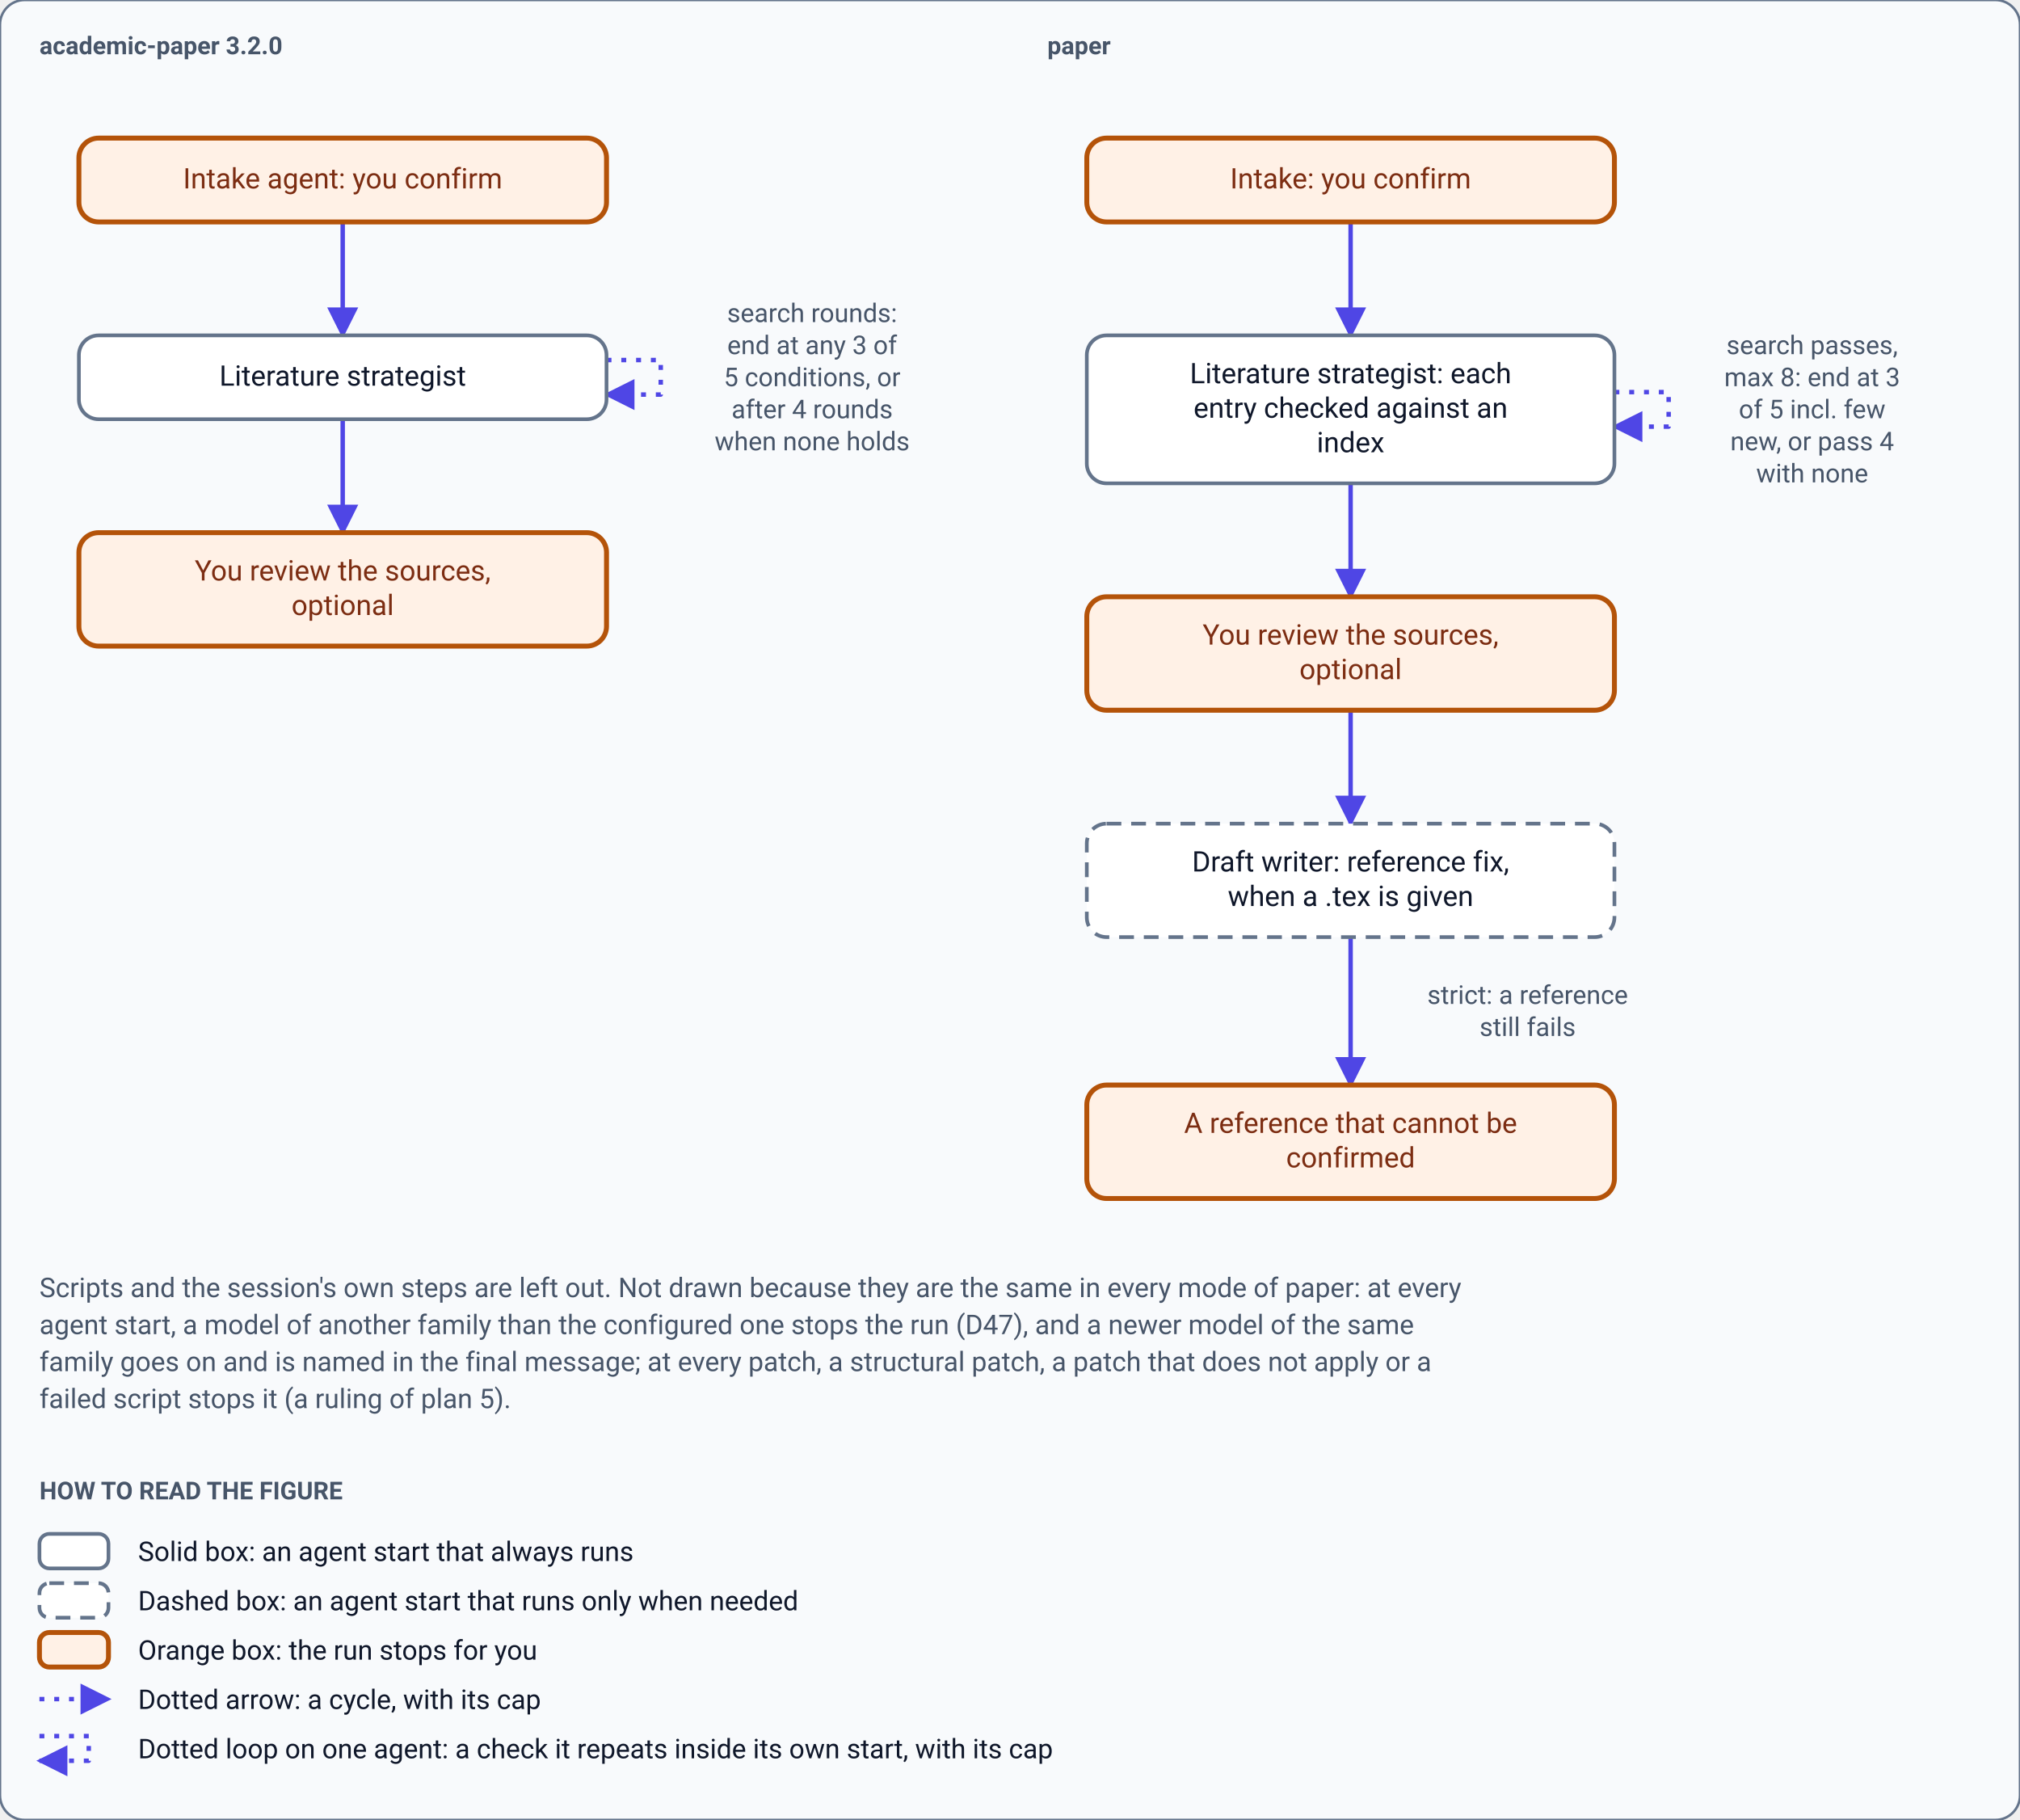
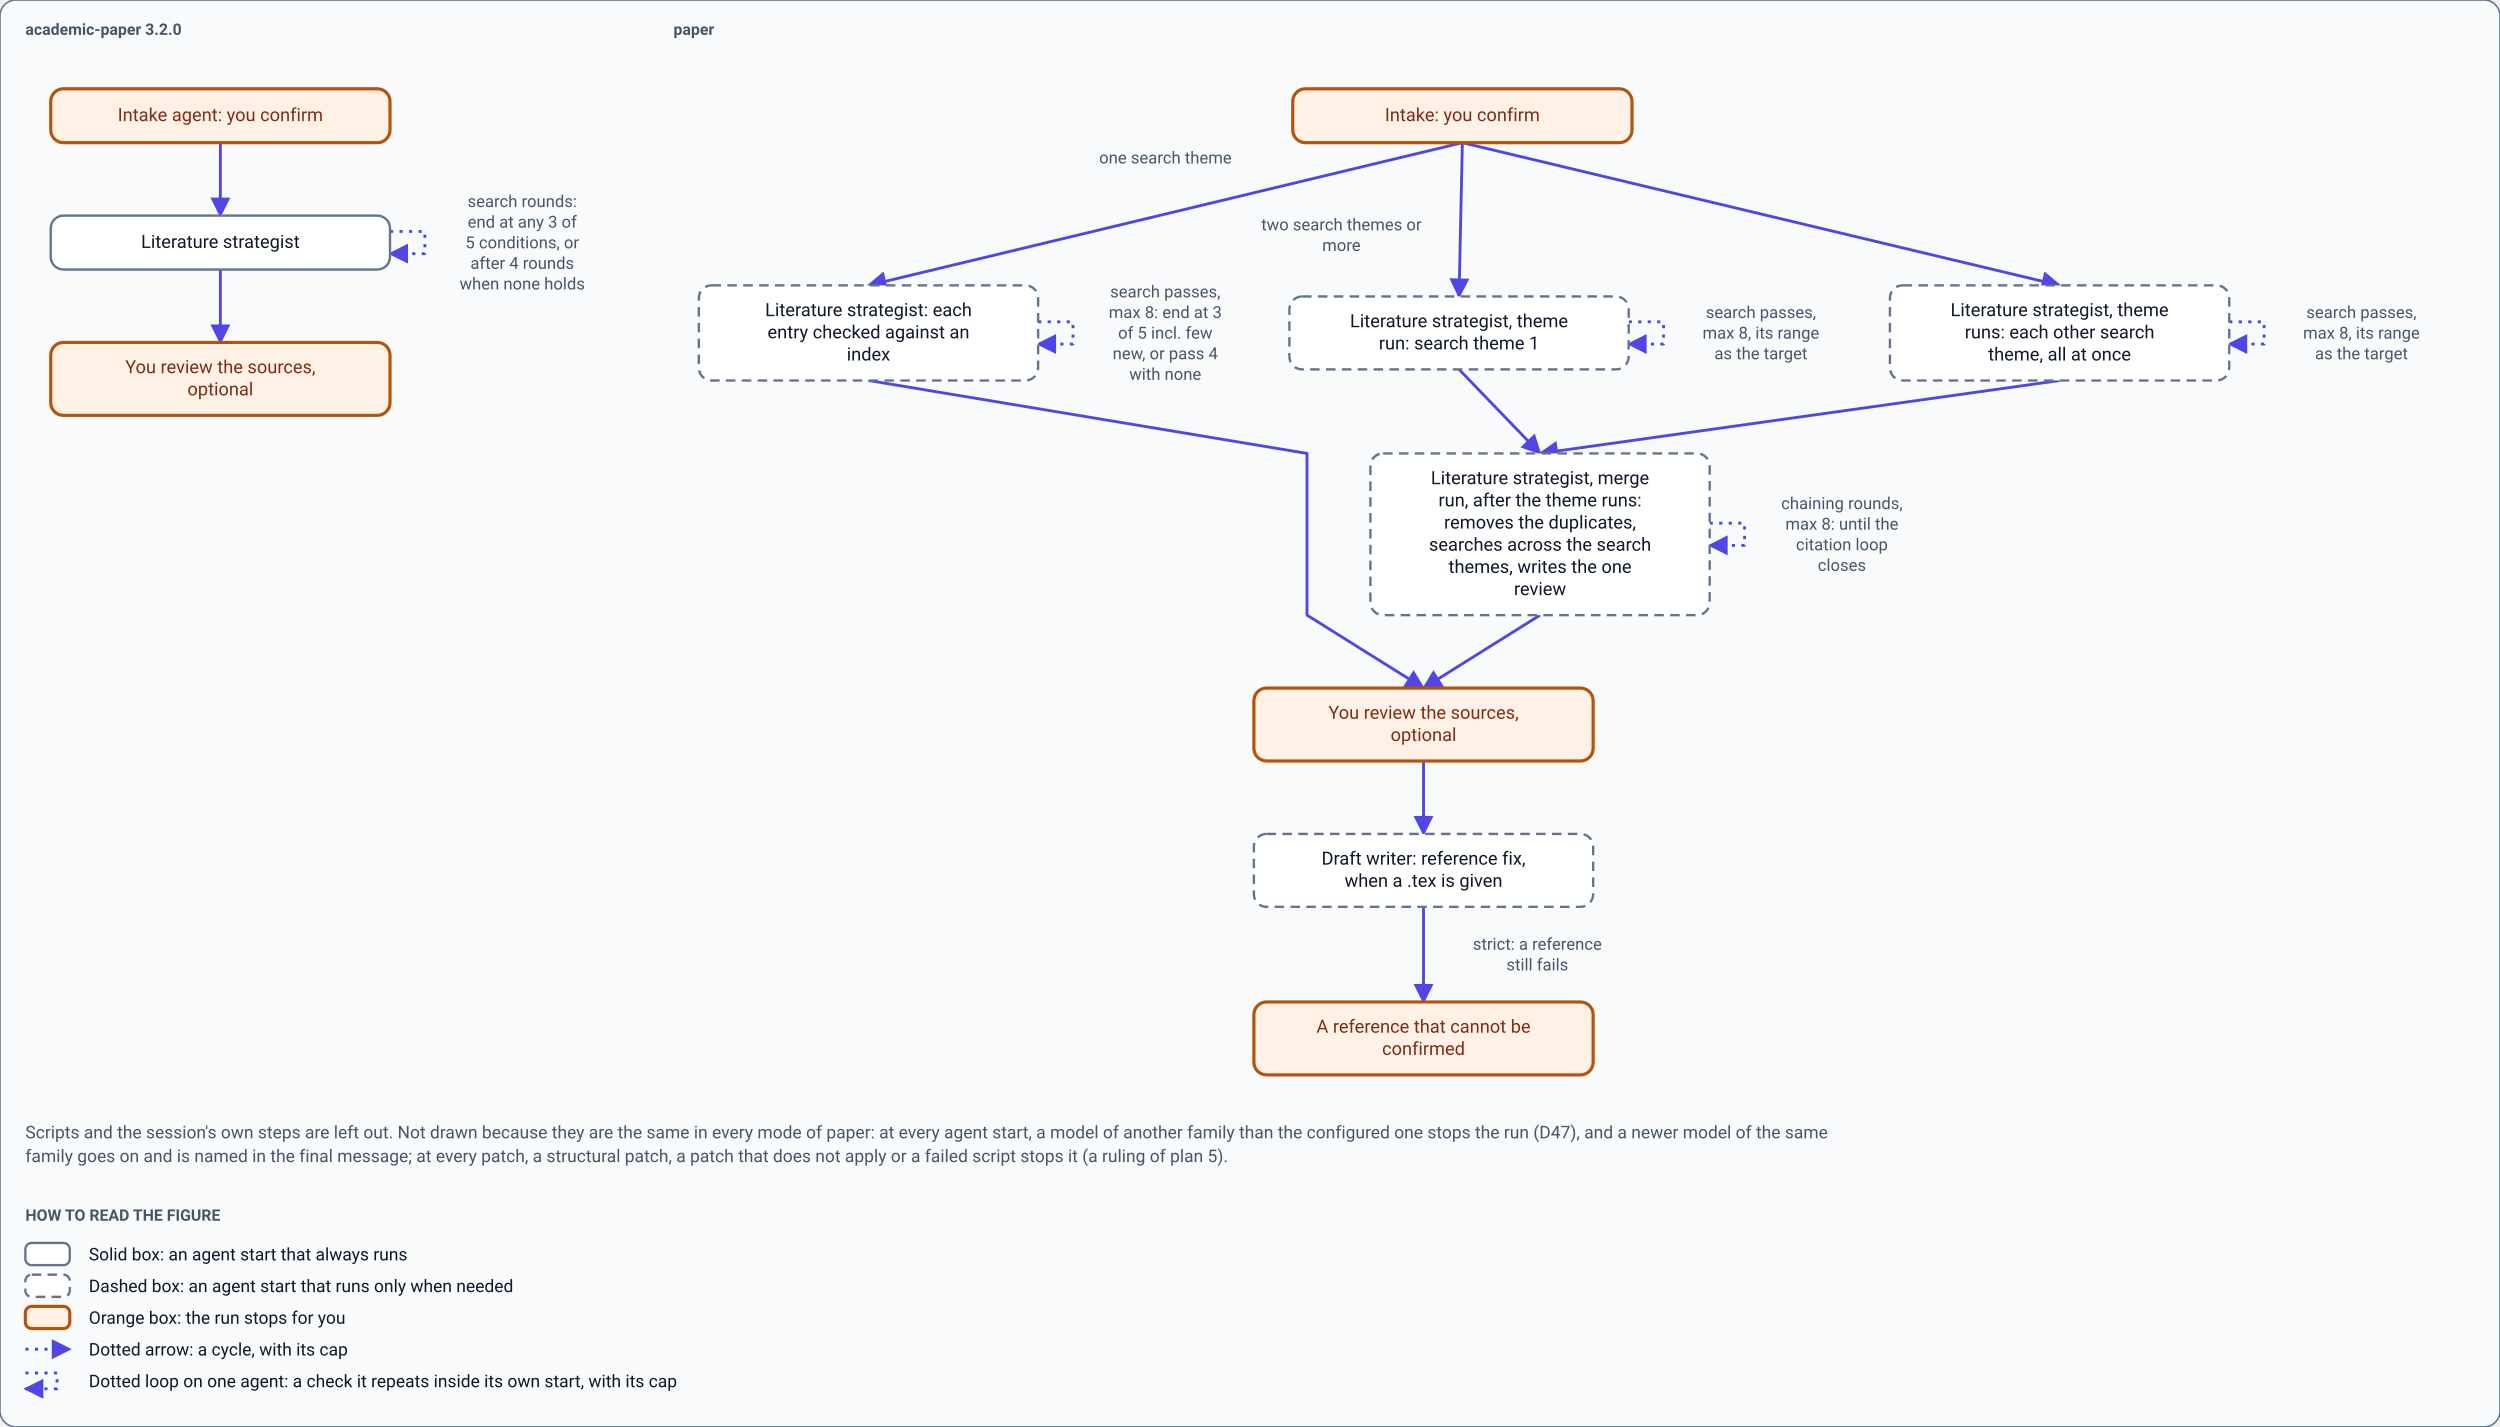
- <svg xmlns="http://www.w3.org/2000/svg" viewBox="0 0 819.3 738" width="819.3" height="738" role="img" aria-label="The lit-review mode, simple view. Boxes: academic-paper 3.2.0: Intake agent: you confirm (stop); Literature strategist (agent); You review the sources, optional (stop) | paper: Intake: you confirm (stop); Literature strategist: each entry checked against an index (agent); You review the sources, optional (stop); Draft writer: reference fix, when a .tex is given (agent, only when needed); A reference that cannot be confirmed (stop).">
+ <svg xmlns="http://www.w3.org/2000/svg" viewBox="0 0 1576.9 900" width="1576.9" height="900" role="img" aria-label="The lit-review mode, simple view. Boxes: academic-paper 3.2.0: Intake agent: you confirm (stop); Literature strategist (agent); You review the sources, optional (stop) | paper: Intake: you confirm (stop); Literature strategist: each entry checked against an index (agent, only when needed); Literature strategist, theme run: search theme 1 (agent, only when needed); Literature strategist, theme runs: each other search theme, all at once (agent, only when needed); Literature strategist, merge run, after the theme runs: removes the duplicates, searches across the search themes, writes the one review (agent, only when needed); You review the sources, optional (stop); Draft writer: reference fix, when a .tex is given (agent, only when needed); A reference that cannot be confirmed (stop).">
  <defs>
    <marker id="arrow" viewBox="0 0 10 10" refX="9" refY="5" markerWidth="7" markerHeight="7" orient="auto">
      <path d="M0,0 L10,5 L0,10 z" fill="#4f46e5" />
    </marker>
  </defs>
-   <rect x="0" y="0" width="819.3" height="738" rx="10" fill="#f8fafc" stroke="#64748b" />
+   <rect x="0" y="0" width="1576.9" height="900" rx="10" fill="#f8fafc" stroke="#64748b" />
  <text x="16" y="22" font-family="ui-sans-serif, -apple-system, 'Segoe UI', Roboto, Helvetica, Arial, sans-serif" font-size="10" fill="#475569" font-weight="700" text-anchor="start">academic-paper 3.2.0</text>
  <path d="M139,90 L139,136" fill="none" stroke="#4f46e5" stroke-width="1.8" marker-end="url(#arrow)" stroke-linejoin="round" />
  <path d="M139,170 L139,216" fill="none" stroke="#4f46e5" stroke-width="1.8" marker-end="url(#arrow)" stroke-linejoin="round" />
  <path d="M246,146 L268,146 L268,160 L246,160" fill="none" stroke="#4f46e5" stroke-width="1.8" stroke-dasharray="2 4" marker-end="url(#arrow)" stroke-linejoin="round" />
  <rect x="32" y="56" width="214" height="34" rx="8" fill="#fff1e6" stroke="#b45309" stroke-width="2" />
  <text x="139" y="76.4" font-family="ui-sans-serif, -apple-system, 'Segoe UI', Roboto, Helvetica, Arial, sans-serif" font-size="11.5" fill="#7c2d12" font-weight="400" text-anchor="middle">Intake agent: you confirm</text>
  <rect x="32" y="136" width="214" height="34" rx="8" fill="#ffffff" stroke="#64748b" stroke-width="1.5" />
  <text x="139" y="156.4" font-family="ui-sans-serif, -apple-system, 'Segoe UI', Roboto, Helvetica, Arial, sans-serif" font-size="11.5" fill="#0f172a" font-weight="400" text-anchor="middle">Literature strategist</text>
  <rect x="32" y="216" width="214" height="46" rx="8" fill="#fff1e6" stroke="#b45309" stroke-width="2" />
  <text x="139" y="235.4" font-family="ui-sans-serif, -apple-system, 'Segoe UI', Roboto, Helvetica, Arial, sans-serif" font-size="11.5" fill="#7c2d12" font-weight="400" text-anchor="middle">You review the sources,</text>
  <text x="139" y="249.4" font-family="ui-sans-serif, -apple-system, 'Segoe UI', Roboto, Helvetica, Arial, sans-serif" font-size="11.5" fill="#7c2d12" font-weight="400" text-anchor="middle">optional</text>
  <text x="329.4" y="130.6" font-family="ui-sans-serif, -apple-system, 'Segoe UI', Roboto, Helvetica, Arial, sans-serif" font-size="10.5" fill="#475569" font-weight="400" text-anchor="middle" stroke="#f8fafc" stroke-width="4" stroke-linejoin="round" paint-order="stroke">search rounds:</text>
  <text x="329.4" y="143.6" font-family="ui-sans-serif, -apple-system, 'Segoe UI', Roboto, Helvetica, Arial, sans-serif" font-size="10.5" fill="#475569" font-weight="400" text-anchor="middle" stroke="#f8fafc" stroke-width="4" stroke-linejoin="round" paint-order="stroke">end at any 3 of</text>
  <text x="329.4" y="156.6" font-family="ui-sans-serif, -apple-system, 'Segoe UI', Roboto, Helvetica, Arial, sans-serif" font-size="10.5" fill="#475569" font-weight="400" text-anchor="middle" stroke="#f8fafc" stroke-width="4" stroke-linejoin="round" paint-order="stroke">5 conditions, or</text>
  <text x="329.4" y="169.6" font-family="ui-sans-serif, -apple-system, 'Segoe UI', Roboto, Helvetica, Arial, sans-serif" font-size="10.5" fill="#475569" font-weight="400" text-anchor="middle" stroke="#f8fafc" stroke-width="4" stroke-linejoin="round" paint-order="stroke">after 4 rounds</text>
  <text x="329.4" y="182.6" font-family="ui-sans-serif, -apple-system, 'Segoe UI', Roboto, Helvetica, Arial, sans-serif" font-size="10.5" fill="#475569" font-weight="400" text-anchor="middle" stroke="#f8fafc" stroke-width="4" stroke-linejoin="round" paint-order="stroke">when none holds</text>
  <text x="424.8" y="22" font-family="ui-sans-serif, -apple-system, 'Segoe UI', Roboto, Helvetica, Arial, sans-serif" font-size="10" fill="#475569" font-weight="700" text-anchor="start">paper</text>
-   <path d="M547.8,90 L547.8,136" fill="none" stroke="#4f46e5" stroke-width="1.8" marker-end="url(#arrow)" stroke-linejoin="round" />
-   <path d="M547.8,196 L547.8,242" fill="none" stroke="#4f46e5" stroke-width="1.8" marker-end="url(#arrow)" stroke-linejoin="round" />
-   <path d="M547.8,288 L547.8,334" fill="none" stroke="#4f46e5" stroke-width="1.8" marker-end="url(#arrow)" stroke-linejoin="round" />
-   <path d="M547.8,380 L547.8,440" fill="none" stroke="#4f46e5" stroke-width="1.8" marker-end="url(#arrow)" stroke-linejoin="round" />
-   <path d="M654.8,159 L676.8,159 L676.8,173 L654.8,173" fill="none" stroke="#4f46e5" stroke-width="1.8" stroke-dasharray="2 4" marker-end="url(#arrow)" stroke-linejoin="round" />
-   <rect x="440.8" y="56" width="214" height="34" rx="8" fill="#fff1e6" stroke="#b45309" stroke-width="2" />
-   <text x="547.8" y="76.4" font-family="ui-sans-serif, -apple-system, 'Segoe UI', Roboto, Helvetica, Arial, sans-serif" font-size="11.5" fill="#7c2d12" font-weight="400" text-anchor="middle">Intake: you confirm</text>
-   <rect x="440.8" y="136" width="214" height="60" rx="8" fill="#ffffff" stroke="#64748b" stroke-width="1.5" />
-   <text x="547.8" y="155.4" font-family="ui-sans-serif, -apple-system, 'Segoe UI', Roboto, Helvetica, Arial, sans-serif" font-size="11.5" fill="#0f172a" font-weight="400" text-anchor="middle">Literature strategist: each</text>
-   <text x="547.8" y="169.4" font-family="ui-sans-serif, -apple-system, 'Segoe UI', Roboto, Helvetica, Arial, sans-serif" font-size="11.5" fill="#0f172a" font-weight="400" text-anchor="middle">entry checked against an</text>
-   <text x="547.8" y="183.4" font-family="ui-sans-serif, -apple-system, 'Segoe UI', Roboto, Helvetica, Arial, sans-serif" font-size="11.5" fill="#0f172a" font-weight="400" text-anchor="middle">index</text>
-   <rect x="440.8" y="242" width="214" height="46" rx="8" fill="#fff1e6" stroke="#b45309" stroke-width="2" />
-   <text x="547.8" y="261.4" font-family="ui-sans-serif, -apple-system, 'Segoe UI', Roboto, Helvetica, Arial, sans-serif" font-size="11.5" fill="#7c2d12" font-weight="400" text-anchor="middle">You review the sources,</text>
-   <text x="547.8" y="275.4" font-family="ui-sans-serif, -apple-system, 'Segoe UI', Roboto, Helvetica, Arial, sans-serif" font-size="11.5" fill="#7c2d12" font-weight="400" text-anchor="middle">optional</text>
-   <rect x="440.8" y="334" width="214" height="46" rx="8" fill="#ffffff" stroke="#64748b" stroke-width="1.5" stroke-dasharray="6 4" />
-   <text x="547.8" y="353.4" font-family="ui-sans-serif, -apple-system, 'Segoe UI', Roboto, Helvetica, Arial, sans-serif" font-size="11.5" fill="#0f172a" font-weight="400" text-anchor="middle">Draft writer: reference fix,</text>
-   <text x="547.8" y="367.4" font-family="ui-sans-serif, -apple-system, 'Segoe UI', Roboto, Helvetica, Arial, sans-serif" font-size="11.5" fill="#0f172a" font-weight="400" text-anchor="middle">when a .tex is given</text>
-   <rect x="440.8" y="440" width="214" height="46" rx="8" fill="#fff1e6" stroke="#b45309" stroke-width="2" />
-   <text x="547.8" y="459.4" font-family="ui-sans-serif, -apple-system, 'Segoe UI', Roboto, Helvetica, Arial, sans-serif" font-size="11.5" fill="#7c2d12" font-weight="400" text-anchor="middle">A reference that cannot be</text>
-   <text x="547.8" y="473.4" font-family="ui-sans-serif, -apple-system, 'Segoe UI', Roboto, Helvetica, Arial, sans-serif" font-size="11.5" fill="#7c2d12" font-weight="400" text-anchor="middle">confirmed</text>
-   <text x="619.6" y="407.1" font-family="ui-sans-serif, -apple-system, 'Segoe UI', Roboto, Helvetica, Arial, sans-serif" font-size="10.5" fill="#475569" font-weight="400" text-anchor="middle" stroke="#f8fafc" stroke-width="4" stroke-linejoin="round" paint-order="stroke">strict: a reference</text>
-   <text x="619.6" y="420.1" font-family="ui-sans-serif, -apple-system, 'Segoe UI', Roboto, Helvetica, Arial, sans-serif" font-size="10.5" fill="#475569" font-weight="400" text-anchor="middle" stroke="#f8fafc" stroke-width="4" stroke-linejoin="round" paint-order="stroke">still fails</text>
-   <text x="735" y="143.6" font-family="ui-sans-serif, -apple-system, 'Segoe UI', Roboto, Helvetica, Arial, sans-serif" font-size="10.5" fill="#475569" font-weight="400" text-anchor="middle" stroke="#f8fafc" stroke-width="4" stroke-linejoin="round" paint-order="stroke">search passes,</text>
-   <text x="735" y="156.6" font-family="ui-sans-serif, -apple-system, 'Segoe UI', Roboto, Helvetica, Arial, sans-serif" font-size="10.5" fill="#475569" font-weight="400" text-anchor="middle" stroke="#f8fafc" stroke-width="4" stroke-linejoin="round" paint-order="stroke">max 8: end at 3</text>
-   <text x="735" y="169.6" font-family="ui-sans-serif, -apple-system, 'Segoe UI', Roboto, Helvetica, Arial, sans-serif" font-size="10.5" fill="#475569" font-weight="400" text-anchor="middle" stroke="#f8fafc" stroke-width="4" stroke-linejoin="round" paint-order="stroke">of 5 incl. few</text>
-   <text x="735" y="182.6" font-family="ui-sans-serif, -apple-system, 'Segoe UI', Roboto, Helvetica, Arial, sans-serif" font-size="10.5" fill="#475569" font-weight="400" text-anchor="middle" stroke="#f8fafc" stroke-width="4" stroke-linejoin="round" paint-order="stroke">new, or pass 4</text>
-   <text x="735" y="195.6" font-family="ui-sans-serif, -apple-system, 'Segoe UI', Roboto, Helvetica, Arial, sans-serif" font-size="10.5" fill="#475569" font-weight="400" text-anchor="middle" stroke="#f8fafc" stroke-width="4" stroke-linejoin="round" paint-order="stroke">with none</text>
-   <text x="16" y="526" font-family="ui-sans-serif, -apple-system, 'Segoe UI', Roboto, Helvetica, Arial, sans-serif" font-size="11" fill="#475569" font-weight="400" text-anchor="start">Scripts and the session's own steps are left out. Not drawn because they are the same in every mode of paper: at every</text>
-   <text x="16" y="541" font-family="ui-sans-serif, -apple-system, 'Segoe UI', Roboto, Helvetica, Arial, sans-serif" font-size="11" fill="#475569" font-weight="400" text-anchor="start">agent start, a model of another family than the configured one stops the run (D47), and a newer model of the same</text>
-   <text x="16" y="556" font-family="ui-sans-serif, -apple-system, 'Segoe UI', Roboto, Helvetica, Arial, sans-serif" font-size="11" fill="#475569" font-weight="400" text-anchor="start">family goes on and is named in the final message; at every patch, a structural patch, a patch that does not apply or a</text>
-   <text x="16" y="571" font-family="ui-sans-serif, -apple-system, 'Segoe UI', Roboto, Helvetica, Arial, sans-serif" font-size="11" fill="#475569" font-weight="400" text-anchor="start">failed script stops it (a ruling of plan 5).</text>
-   <text x="16" y="608" font-family="ui-sans-serif, -apple-system, 'Segoe UI', Roboto, Helvetica, Arial, sans-serif" font-size="10" fill="#475569" font-weight="700" text-anchor="start">HOW TO READ THE FIGURE</text>
-   <rect x="16" y="622" width="28" height="14" rx="4" fill="#ffffff" stroke="#64748b" stroke-width="1.5" />
-   <text x="56" y="633" font-family="ui-sans-serif, -apple-system, 'Segoe UI', Roboto, Helvetica, Arial, sans-serif" font-size="11" fill="#0f172a" font-weight="400" text-anchor="start">Solid box: an agent start that always runs</text>
-   <rect x="16" y="642" width="28" height="14" rx="4" fill="#ffffff" stroke="#64748b" stroke-width="1.5" stroke-dasharray="6 4" />
-   <text x="56" y="653" font-family="ui-sans-serif, -apple-system, 'Segoe UI', Roboto, Helvetica, Arial, sans-serif" font-size="11" fill="#0f172a" font-weight="400" text-anchor="start">Dashed box: an agent start that runs only when needed</text>
-   <rect x="16" y="662" width="28" height="14" rx="4" fill="#fff1e6" stroke="#b45309" stroke-width="2" />
-   <text x="56" y="673" font-family="ui-sans-serif, -apple-system, 'Segoe UI', Roboto, Helvetica, Arial, sans-serif" font-size="11" fill="#0f172a" font-weight="400" text-anchor="start">Orange box: the run stops for you</text>
-   <path d="M16,689 L44,689" fill="none" stroke="#4f46e5" stroke-width="1.8" stroke-dasharray="2 4" marker-end="url(#arrow)" stroke-linejoin="round" />
-   <text x="56" y="693" font-family="ui-sans-serif, -apple-system, 'Segoe UI', Roboto, Helvetica, Arial, sans-serif" font-size="11" fill="#0f172a" font-weight="400" text-anchor="start">Dotted arrow: a cycle, with its cap</text>
-   <path d="M16,704 L36,704 L36,714 L16,714" fill="none" stroke="#4f46e5" stroke-width="1.8" stroke-dasharray="2 4" marker-end="url(#arrow)" stroke-linejoin="round" />
-   <text x="56" y="713" font-family="ui-sans-serif, -apple-system, 'Segoe UI', Roboto, Helvetica, Arial, sans-serif" font-size="11" fill="#0f172a" font-weight="400" text-anchor="start">Dotted loop on one agent: a check it repeats inside its own start, with its cap</text>
+   <path d="M922.4,90 L547.8,180" fill="none" stroke="#4f46e5" stroke-width="1.8" marker-end="url(#arrow)" stroke-linejoin="round" />
+   <path d="M922.4,90 L920.3,187" fill="none" stroke="#4f46e5" stroke-width="1.8" marker-end="url(#arrow)" stroke-linejoin="round" />
+   <path d="M922.4,90 L1299.1,180" fill="none" stroke="#4f46e5" stroke-width="1.8" marker-end="url(#arrow)" stroke-linejoin="round" />
+   <path d="M547.8,240 L824.4,286 L824.4,388 L897.9,434" fill="none" stroke="#4f46e5" stroke-width="1.8" marker-end="url(#arrow)" stroke-linejoin="round" />
+   <path d="M920.3,233 L971.4,286" fill="none" stroke="#4f46e5" stroke-width="1.8" marker-end="url(#arrow)" stroke-linejoin="round" />
+   <path d="M1299.1,240 L971.4,286" fill="none" stroke="#4f46e5" stroke-width="1.8" marker-end="url(#arrow)" stroke-linejoin="round" />
+   <path d="M971.4,388 L897.9,434" fill="none" stroke="#4f46e5" stroke-width="1.8" marker-end="url(#arrow)" stroke-linejoin="round" />
+   <path d="M897.9,480 L897.9,526" fill="none" stroke="#4f46e5" stroke-width="1.8" marker-end="url(#arrow)" stroke-linejoin="round" />
+   <path d="M897.9,572 L897.9,632" fill="none" stroke="#4f46e5" stroke-width="1.8" marker-end="url(#arrow)" stroke-linejoin="round" />
+   <path d="M654.8,203 L676.8,203 L676.8,217 L654.8,217" fill="none" stroke="#4f46e5" stroke-width="1.8" stroke-dasharray="2 4" marker-end="url(#arrow)" stroke-linejoin="round" />
+   <path d="M1027.3,203 L1049.3,203 L1049.3,217 L1027.3,217" fill="none" stroke="#4f46e5" stroke-width="1.8" stroke-dasharray="2 4" marker-end="url(#arrow)" stroke-linejoin="round" />
+   <path d="M1406.1,203 L1428.1,203 L1428.1,217 L1406.1,217" fill="none" stroke="#4f46e5" stroke-width="1.8" stroke-dasharray="2 4" marker-end="url(#arrow)" stroke-linejoin="round" />
+   <path d="M1078.4,330 L1100.4,330 L1100.4,344 L1078.4,344" fill="none" stroke="#4f46e5" stroke-width="1.8" stroke-dasharray="2 4" marker-end="url(#arrow)" stroke-linejoin="round" />
+   <rect x="815.4" y="56" width="214" height="34" rx="8" fill="#fff1e6" stroke="#b45309" stroke-width="2" />
+   <text x="922.4" y="76.4" font-family="ui-sans-serif, -apple-system, 'Segoe UI', Roboto, Helvetica, Arial, sans-serif" font-size="11.5" fill="#7c2d12" font-weight="400" text-anchor="middle">Intake: you confirm</text>
+   <rect x="440.8" y="180" width="214" height="60" rx="8" fill="#ffffff" stroke="#64748b" stroke-width="1.5" stroke-dasharray="6 4" />
+   <text x="547.8" y="199.4" font-family="ui-sans-serif, -apple-system, 'Segoe UI', Roboto, Helvetica, Arial, sans-serif" font-size="11.5" fill="#0f172a" font-weight="400" text-anchor="middle">Literature strategist: each</text>
+   <text x="547.8" y="213.4" font-family="ui-sans-serif, -apple-system, 'Segoe UI', Roboto, Helvetica, Arial, sans-serif" font-size="11.5" fill="#0f172a" font-weight="400" text-anchor="middle">entry checked against an</text>
+   <text x="547.8" y="227.4" font-family="ui-sans-serif, -apple-system, 'Segoe UI', Roboto, Helvetica, Arial, sans-serif" font-size="11.5" fill="#0f172a" font-weight="400" text-anchor="middle">index</text>
+   <rect x="813.3" y="187" width="214" height="46" rx="8" fill="#ffffff" stroke="#64748b" stroke-width="1.5" stroke-dasharray="6 4" />
+   <text x="920.3" y="206.4" font-family="ui-sans-serif, -apple-system, 'Segoe UI', Roboto, Helvetica, Arial, sans-serif" font-size="11.5" fill="#0f172a" font-weight="400" text-anchor="middle">Literature strategist, theme</text>
+   <text x="920.3" y="220.4" font-family="ui-sans-serif, -apple-system, 'Segoe UI', Roboto, Helvetica, Arial, sans-serif" font-size="11.5" fill="#0f172a" font-weight="400" text-anchor="middle">run: search theme 1</text>
+   <rect x="1192.1" y="180" width="214" height="60" rx="8" fill="#ffffff" stroke="#64748b" stroke-width="1.5" stroke-dasharray="6 4" />
+   <text x="1299.1" y="199.4" font-family="ui-sans-serif, -apple-system, 'Segoe UI', Roboto, Helvetica, Arial, sans-serif" font-size="11.5" fill="#0f172a" font-weight="400" text-anchor="middle">Literature strategist, theme</text>
+   <text x="1299.1" y="213.4" font-family="ui-sans-serif, -apple-system, 'Segoe UI', Roboto, Helvetica, Arial, sans-serif" font-size="11.5" fill="#0f172a" font-weight="400" text-anchor="middle">runs: each other search</text>
+   <text x="1299.1" y="227.4" font-family="ui-sans-serif, -apple-system, 'Segoe UI', Roboto, Helvetica, Arial, sans-serif" font-size="11.5" fill="#0f172a" font-weight="400" text-anchor="middle">theme, all at once</text>
+   <rect x="864.4" y="286" width="214" height="102" rx="8" fill="#ffffff" stroke="#64748b" stroke-width="1.5" stroke-dasharray="6 4" />
+   <text x="971.4" y="305.4" font-family="ui-sans-serif, -apple-system, 'Segoe UI', Roboto, Helvetica, Arial, sans-serif" font-size="11.5" fill="#0f172a" font-weight="400" text-anchor="middle">Literature strategist, merge</text>
+   <text x="971.4" y="319.4" font-family="ui-sans-serif, -apple-system, 'Segoe UI', Roboto, Helvetica, Arial, sans-serif" font-size="11.5" fill="#0f172a" font-weight="400" text-anchor="middle">run, after the theme runs:</text>
+   <text x="971.4" y="333.4" font-family="ui-sans-serif, -apple-system, 'Segoe UI', Roboto, Helvetica, Arial, sans-serif" font-size="11.5" fill="#0f172a" font-weight="400" text-anchor="middle">removes the duplicates,</text>
+   <text x="971.4" y="347.4" font-family="ui-sans-serif, -apple-system, 'Segoe UI', Roboto, Helvetica, Arial, sans-serif" font-size="11.5" fill="#0f172a" font-weight="400" text-anchor="middle">searches across the search</text>
+   <text x="971.4" y="361.4" font-family="ui-sans-serif, -apple-system, 'Segoe UI', Roboto, Helvetica, Arial, sans-serif" font-size="11.5" fill="#0f172a" font-weight="400" text-anchor="middle">themes, writes the one</text>
+   <text x="971.4" y="375.4" font-family="ui-sans-serif, -apple-system, 'Segoe UI', Roboto, Helvetica, Arial, sans-serif" font-size="11.5" fill="#0f172a" font-weight="400" text-anchor="middle">review</text>
+   <rect x="790.9" y="434" width="214" height="46" rx="8" fill="#fff1e6" stroke="#b45309" stroke-width="2" />
+   <text x="897.9" y="453.4" font-family="ui-sans-serif, -apple-system, 'Segoe UI', Roboto, Helvetica, Arial, sans-serif" font-size="11.5" fill="#7c2d12" font-weight="400" text-anchor="middle">You review the sources,</text>
+   <text x="897.9" y="467.4" font-family="ui-sans-serif, -apple-system, 'Segoe UI', Roboto, Helvetica, Arial, sans-serif" font-size="11.5" fill="#7c2d12" font-weight="400" text-anchor="middle">optional</text>
+   <rect x="790.9" y="526" width="214" height="46" rx="8" fill="#ffffff" stroke="#64748b" stroke-width="1.5" stroke-dasharray="6 4" />
+   <text x="897.9" y="545.4" font-family="ui-sans-serif, -apple-system, 'Segoe UI', Roboto, Helvetica, Arial, sans-serif" font-size="11.5" fill="#0f172a" font-weight="400" text-anchor="middle">Draft writer: reference fix,</text>
+   <text x="897.9" y="559.4" font-family="ui-sans-serif, -apple-system, 'Segoe UI', Roboto, Helvetica, Arial, sans-serif" font-size="11.5" fill="#0f172a" font-weight="400" text-anchor="middle">when a .tex is given</text>
+   <rect x="790.9" y="632" width="214" height="46" rx="8" fill="#fff1e6" stroke="#b45309" stroke-width="2" />
+   <text x="897.9" y="651.4" font-family="ui-sans-serif, -apple-system, 'Segoe UI', Roboto, Helvetica, Arial, sans-serif" font-size="11.5" fill="#7c2d12" font-weight="400" text-anchor="middle">A reference that cannot be</text>
+   <text x="897.9" y="665.4" font-family="ui-sans-serif, -apple-system, 'Segoe UI', Roboto, Helvetica, Arial, sans-serif" font-size="11.5" fill="#7c2d12" font-weight="400" text-anchor="middle">confirmed</text>
+   <text x="735.1" y="103.1" font-family="ui-sans-serif, -apple-system, 'Segoe UI', Roboto, Helvetica, Arial, sans-serif" font-size="10.5" fill="#475569" font-weight="400" text-anchor="middle" stroke="#f8fafc" stroke-width="4" stroke-linejoin="round" paint-order="stroke">one search theme</text>
+   <text x="846.1" y="145.3" font-family="ui-sans-serif, -apple-system, 'Segoe UI', Roboto, Helvetica, Arial, sans-serif" font-size="10.5" fill="#475569" font-weight="400" text-anchor="middle" stroke="#f8fafc" stroke-width="4" stroke-linejoin="round" paint-order="stroke">two search themes or</text>
+   <text x="846.1" y="158.3" font-family="ui-sans-serif, -apple-system, 'Segoe UI', Roboto, Helvetica, Arial, sans-serif" font-size="10.5" fill="#475569" font-weight="400" text-anchor="middle" stroke="#f8fafc" stroke-width="4" stroke-linejoin="round" paint-order="stroke">more</text>
+   <text x="969.7" y="599.1" font-family="ui-sans-serif, -apple-system, 'Segoe UI', Roboto, Helvetica, Arial, sans-serif" font-size="10.5" fill="#475569" font-weight="400" text-anchor="middle" stroke="#f8fafc" stroke-width="4" stroke-linejoin="round" paint-order="stroke">strict: a reference</text>
+   <text x="969.7" y="612.1" font-family="ui-sans-serif, -apple-system, 'Segoe UI', Roboto, Helvetica, Arial, sans-serif" font-size="10.5" fill="#475569" font-weight="400" text-anchor="middle" stroke="#f8fafc" stroke-width="4" stroke-linejoin="round" paint-order="stroke">still fails</text>
+   <text x="735" y="187.6" font-family="ui-sans-serif, -apple-system, 'Segoe UI', Roboto, Helvetica, Arial, sans-serif" font-size="10.5" fill="#475569" font-weight="400" text-anchor="middle" stroke="#f8fafc" stroke-width="4" stroke-linejoin="round" paint-order="stroke">search passes,</text>
+   <text x="735" y="200.6" font-family="ui-sans-serif, -apple-system, 'Segoe UI', Roboto, Helvetica, Arial, sans-serif" font-size="10.5" fill="#475569" font-weight="400" text-anchor="middle" stroke="#f8fafc" stroke-width="4" stroke-linejoin="round" paint-order="stroke">max 8: end at 3</text>
+   <text x="735" y="213.6" font-family="ui-sans-serif, -apple-system, 'Segoe UI', Roboto, Helvetica, Arial, sans-serif" font-size="10.5" fill="#475569" font-weight="400" text-anchor="middle" stroke="#f8fafc" stroke-width="4" stroke-linejoin="round" paint-order="stroke">of 5 incl. few</text>
+   <text x="735" y="226.6" font-family="ui-sans-serif, -apple-system, 'Segoe UI', Roboto, Helvetica, Arial, sans-serif" font-size="10.5" fill="#475569" font-weight="400" text-anchor="middle" stroke="#f8fafc" stroke-width="4" stroke-linejoin="round" paint-order="stroke">new, or pass 4</text>
+   <text x="735" y="239.6" font-family="ui-sans-serif, -apple-system, 'Segoe UI', Roboto, Helvetica, Arial, sans-serif" font-size="10.5" fill="#475569" font-weight="400" text-anchor="middle" stroke="#f8fafc" stroke-width="4" stroke-linejoin="round" paint-order="stroke">with none</text>
+   <text x="1110.7" y="200.6" font-family="ui-sans-serif, -apple-system, 'Segoe UI', Roboto, Helvetica, Arial, sans-serif" font-size="10.5" fill="#475569" font-weight="400" text-anchor="middle" stroke="#f8fafc" stroke-width="4" stroke-linejoin="round" paint-order="stroke">search passes,</text>
+   <text x="1110.7" y="213.6" font-family="ui-sans-serif, -apple-system, 'Segoe UI', Roboto, Helvetica, Arial, sans-serif" font-size="10.5" fill="#475569" font-weight="400" text-anchor="middle" stroke="#f8fafc" stroke-width="4" stroke-linejoin="round" paint-order="stroke">max 8, its range</text>
+   <text x="1110.7" y="226.6" font-family="ui-sans-serif, -apple-system, 'Segoe UI', Roboto, Helvetica, Arial, sans-serif" font-size="10.5" fill="#475569" font-weight="400" text-anchor="middle" stroke="#f8fafc" stroke-width="4" stroke-linejoin="round" paint-order="stroke">as the target</text>
+   <text x="1489.5" y="200.6" font-family="ui-sans-serif, -apple-system, 'Segoe UI', Roboto, Helvetica, Arial, sans-serif" font-size="10.5" fill="#475569" font-weight="400" text-anchor="middle" stroke="#f8fafc" stroke-width="4" stroke-linejoin="round" paint-order="stroke">search passes,</text>
+   <text x="1489.5" y="213.6" font-family="ui-sans-serif, -apple-system, 'Segoe UI', Roboto, Helvetica, Arial, sans-serif" font-size="10.5" fill="#475569" font-weight="400" text-anchor="middle" stroke="#f8fafc" stroke-width="4" stroke-linejoin="round" paint-order="stroke">max 8, its range</text>
+   <text x="1489.5" y="226.6" font-family="ui-sans-serif, -apple-system, 'Segoe UI', Roboto, Helvetica, Arial, sans-serif" font-size="10.5" fill="#475569" font-weight="400" text-anchor="middle" stroke="#f8fafc" stroke-width="4" stroke-linejoin="round" paint-order="stroke">as the target</text>
+   <text x="1161.8" y="321.1" font-family="ui-sans-serif, -apple-system, 'Segoe UI', Roboto, Helvetica, Arial, sans-serif" font-size="10.5" fill="#475569" font-weight="400" text-anchor="middle" stroke="#f8fafc" stroke-width="4" stroke-linejoin="round" paint-order="stroke">chaining rounds,</text>
+   <text x="1161.8" y="334.1" font-family="ui-sans-serif, -apple-system, 'Segoe UI', Roboto, Helvetica, Arial, sans-serif" font-size="10.5" fill="#475569" font-weight="400" text-anchor="middle" stroke="#f8fafc" stroke-width="4" stroke-linejoin="round" paint-order="stroke">max 8: until the</text>
+   <text x="1161.8" y="347.1" font-family="ui-sans-serif, -apple-system, 'Segoe UI', Roboto, Helvetica, Arial, sans-serif" font-size="10.5" fill="#475569" font-weight="400" text-anchor="middle" stroke="#f8fafc" stroke-width="4" stroke-linejoin="round" paint-order="stroke">citation loop</text>
+   <text x="1161.8" y="360.1" font-family="ui-sans-serif, -apple-system, 'Segoe UI', Roboto, Helvetica, Arial, sans-serif" font-size="10.5" fill="#475569" font-weight="400" text-anchor="middle" stroke="#f8fafc" stroke-width="4" stroke-linejoin="round" paint-order="stroke">closes</text>
+   <text x="16" y="718" font-family="ui-sans-serif, -apple-system, 'Segoe UI', Roboto, Helvetica, Arial, sans-serif" font-size="11" fill="#475569" font-weight="400" text-anchor="start">Scripts and the session's own steps are left out. Not drawn because they are the same in every mode of paper: at every agent start, a model of another family than the configured one stops the run (D47), and a newer model of the same</text>
+   <text x="16" y="733" font-family="ui-sans-serif, -apple-system, 'Segoe UI', Roboto, Helvetica, Arial, sans-serif" font-size="11" fill="#475569" font-weight="400" text-anchor="start">family goes on and is named in the final message; at every patch, a structural patch, a patch that does not apply or a failed script stops it (a ruling of plan 5).</text>
+   <text x="16" y="770" font-family="ui-sans-serif, -apple-system, 'Segoe UI', Roboto, Helvetica, Arial, sans-serif" font-size="10" fill="#475569" font-weight="700" text-anchor="start">HOW TO READ THE FIGURE</text>
+   <rect x="16" y="784" width="28" height="14" rx="4" fill="#ffffff" stroke="#64748b" stroke-width="1.5" />
+   <text x="56" y="795" font-family="ui-sans-serif, -apple-system, 'Segoe UI', Roboto, Helvetica, Arial, sans-serif" font-size="11" fill="#0f172a" font-weight="400" text-anchor="start">Solid box: an agent start that always runs</text>
+   <rect x="16" y="804" width="28" height="14" rx="4" fill="#ffffff" stroke="#64748b" stroke-width="1.5" stroke-dasharray="6 4" />
+   <text x="56" y="815" font-family="ui-sans-serif, -apple-system, 'Segoe UI', Roboto, Helvetica, Arial, sans-serif" font-size="11" fill="#0f172a" font-weight="400" text-anchor="start">Dashed box: an agent start that runs only when needed</text>
+   <rect x="16" y="824" width="28" height="14" rx="4" fill="#fff1e6" stroke="#b45309" stroke-width="2" />
+   <text x="56" y="835" font-family="ui-sans-serif, -apple-system, 'Segoe UI', Roboto, Helvetica, Arial, sans-serif" font-size="11" fill="#0f172a" font-weight="400" text-anchor="start">Orange box: the run stops for you</text>
+   <path d="M16,851 L44,851" fill="none" stroke="#4f46e5" stroke-width="1.8" stroke-dasharray="2 4" marker-end="url(#arrow)" stroke-linejoin="round" />
+   <text x="56" y="855" font-family="ui-sans-serif, -apple-system, 'Segoe UI', Roboto, Helvetica, Arial, sans-serif" font-size="11" fill="#0f172a" font-weight="400" text-anchor="start">Dotted arrow: a cycle, with its cap</text>
+   <path d="M16,866 L36,866 L36,876 L16,876" fill="none" stroke="#4f46e5" stroke-width="1.8" stroke-dasharray="2 4" marker-end="url(#arrow)" stroke-linejoin="round" />
+   <text x="56" y="875" font-family="ui-sans-serif, -apple-system, 'Segoe UI', Roboto, Helvetica, Arial, sans-serif" font-size="11" fill="#0f172a" font-weight="400" text-anchor="start">Dotted loop on one agent: a check it repeats inside its own start, with its cap</text>
</svg>
